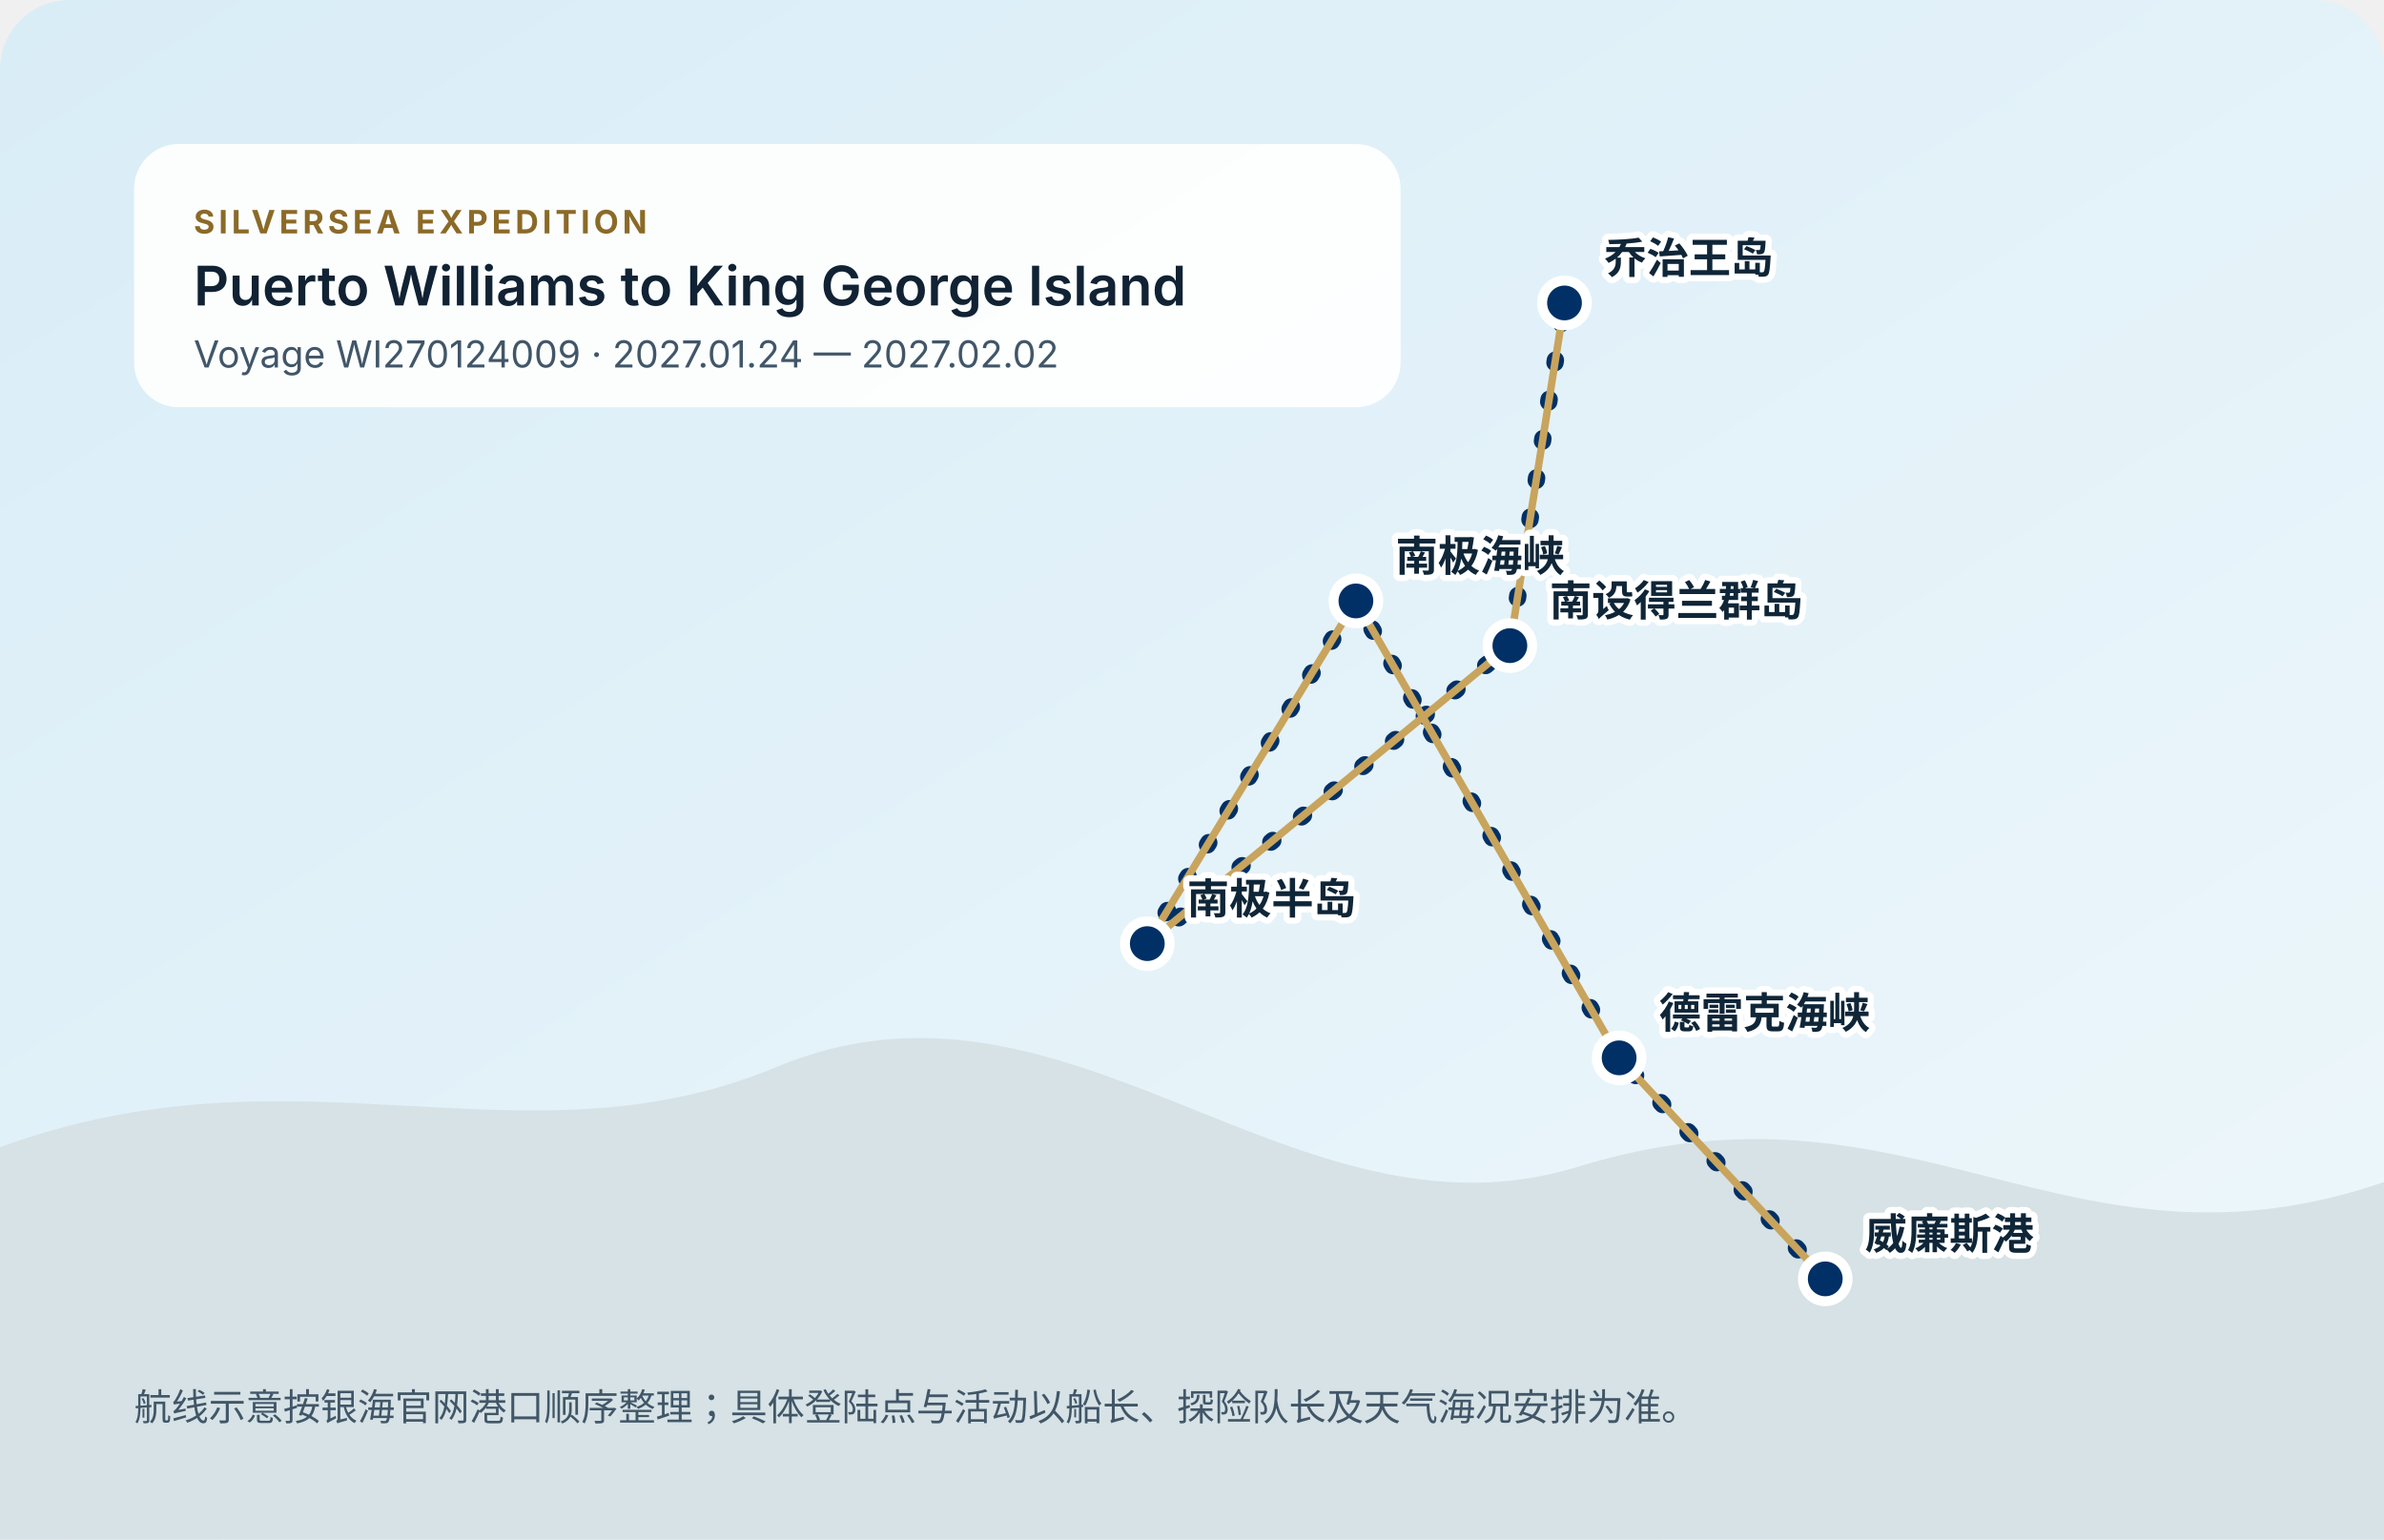
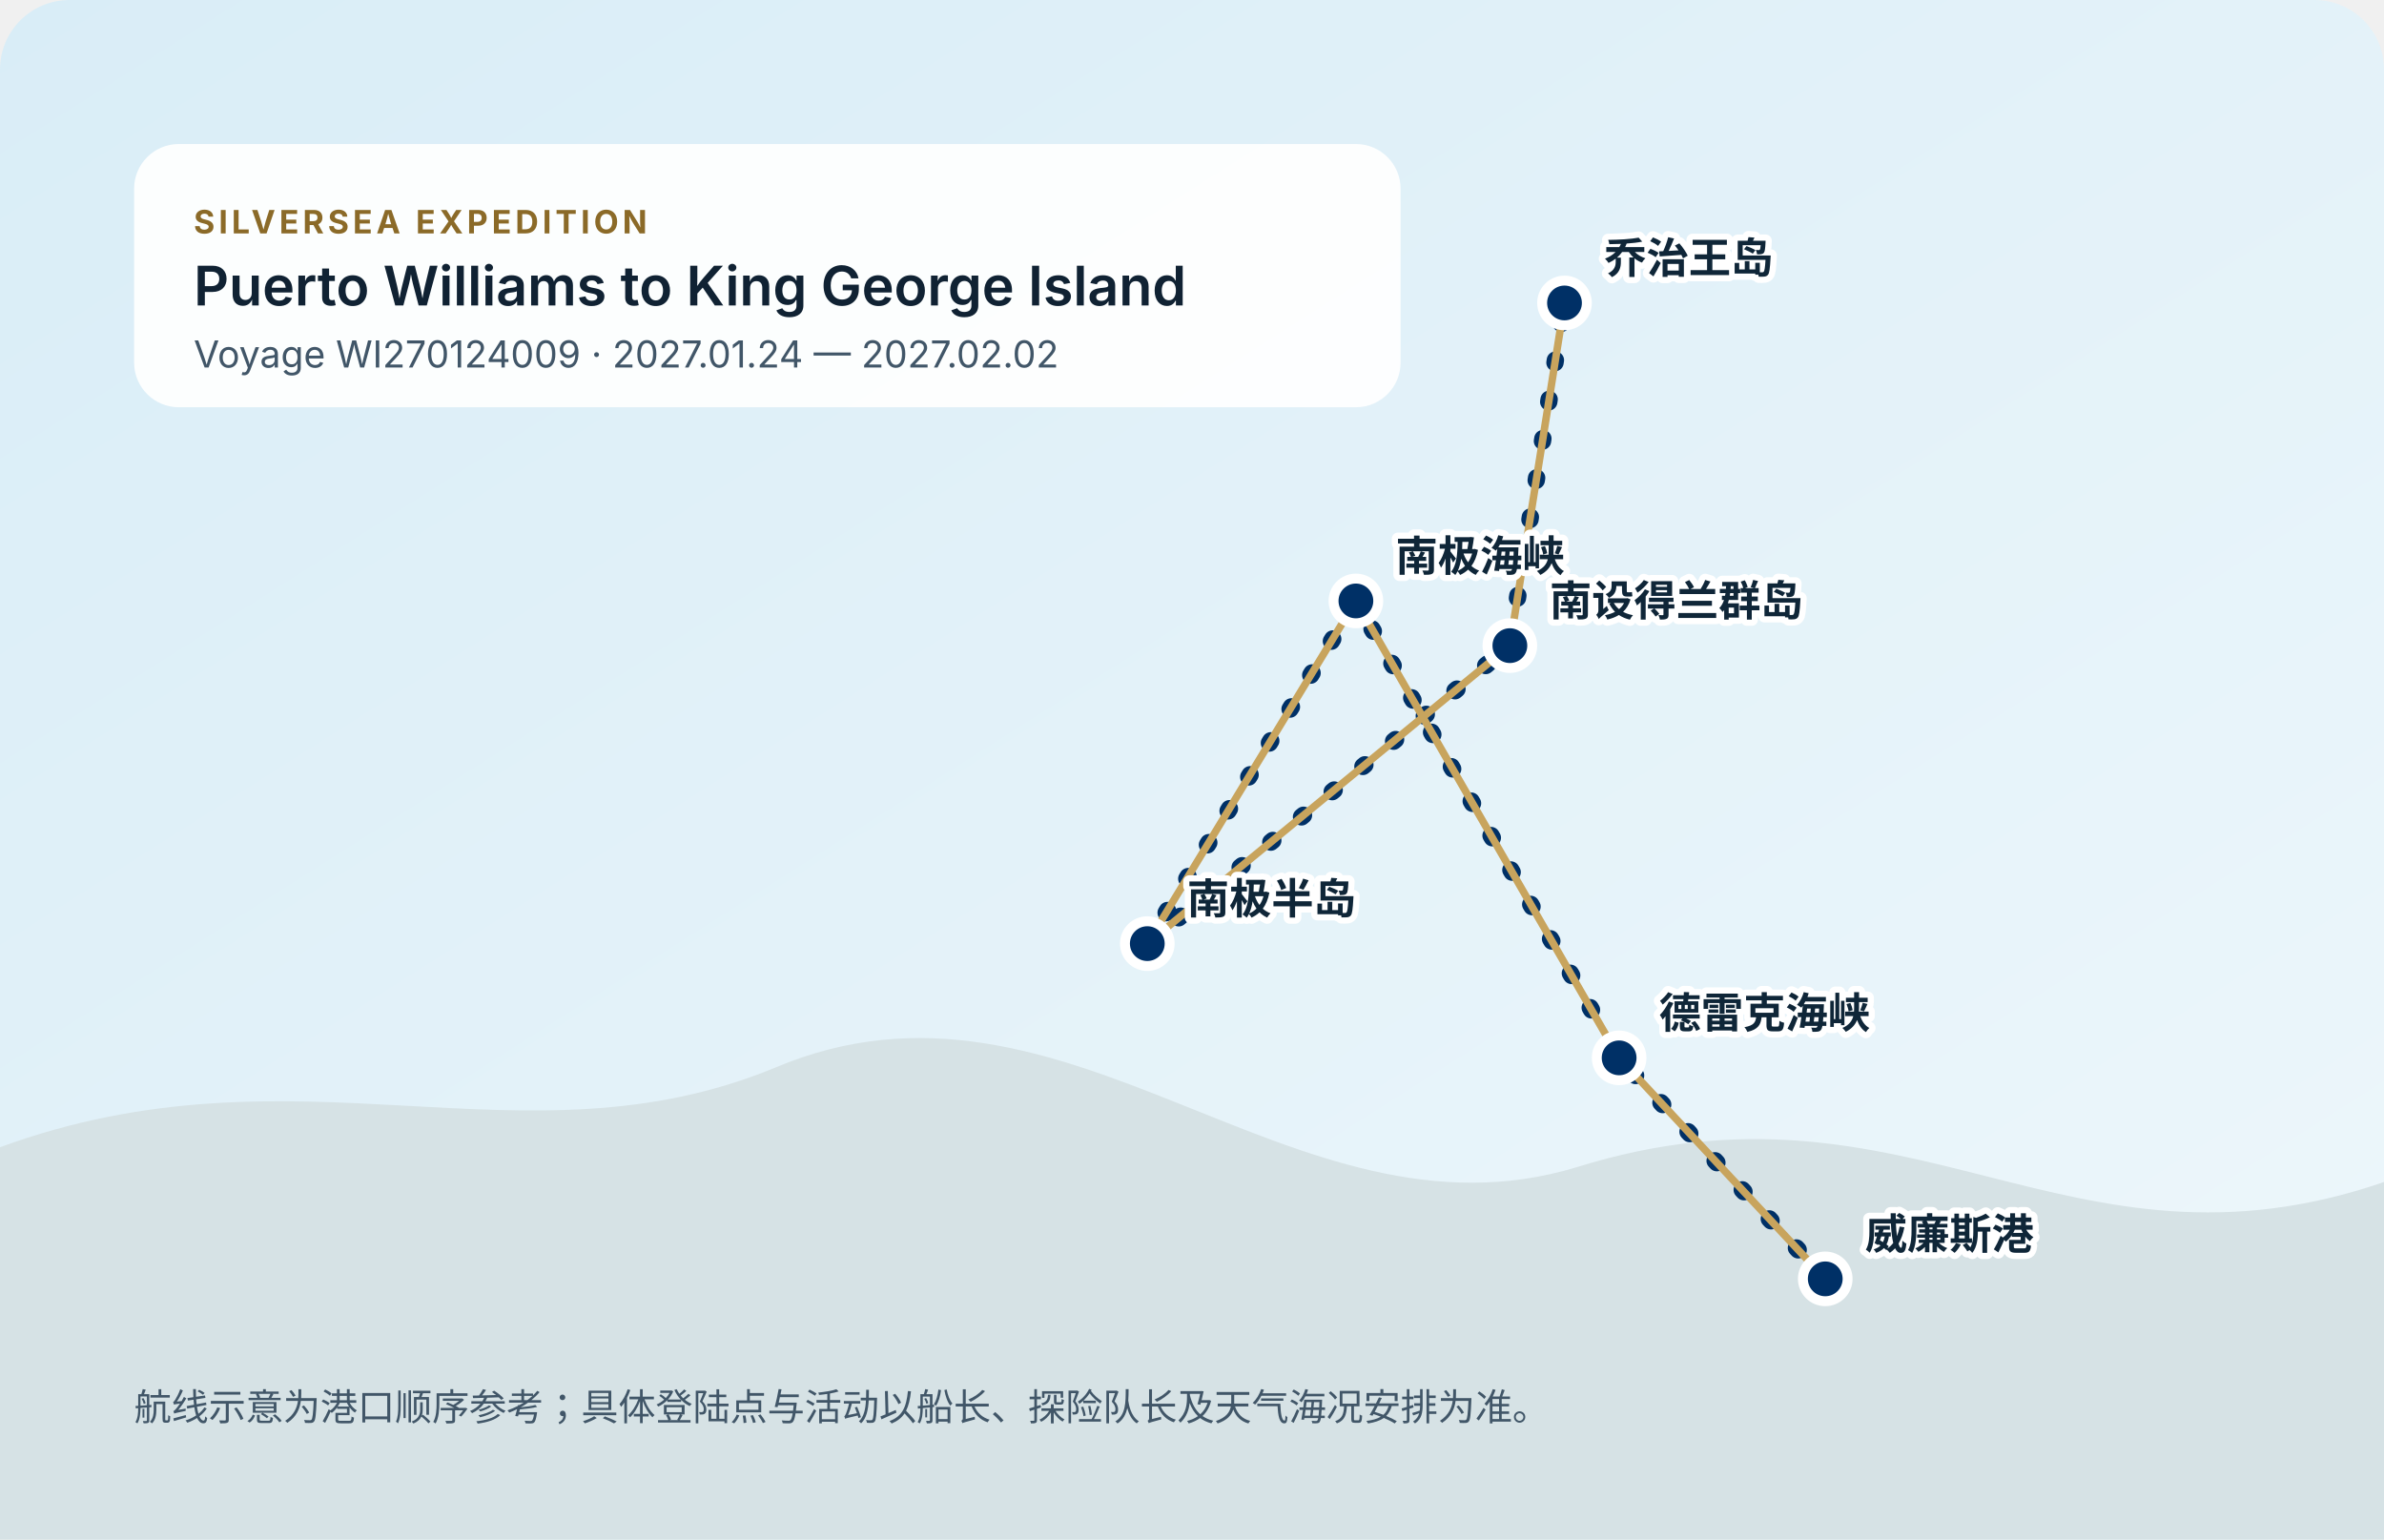
<svg xmlns="http://www.w3.org/2000/svg" viewBox="0 0 960 620" role="img" aria-labelledby="title desc">
  <defs>
    <linearGradient id="sea" x1="0" x2="1" y1="0" y2="1">
      <stop offset="0" stop-color="#d9edf7" />
      <stop offset="1" stop-color="#eef7fb" />
    </linearGradient>
  </defs>
  <rect width="960" height="620" rx="28" fill="url(#sea)" />
  <path d="M0 462 C120 418 210 472 312 430 C430 380 520 505 635 470 C770 428 832 520 960 476 L960 620 L0 620 Z" fill="#d6e2e5" />
  <path d="M 735 515 L 652 426 L 546 242 L 462 380 L 608 260 L 630 122" fill="none" stroke="#003066" stroke-width="7" stroke-linecap="round" stroke-linejoin="round" stroke-dasharray="1 15" />
  <path d="M 735 515 L 652 426 L 546 242 L 462 380 L 608 260 L 630 122" fill="none" stroke="#c8a45d" stroke-width="3" stroke-linecap="round" stroke-linejoin="round" />
  <g>
    <circle cx="630" cy="122" r="9" fill="#003066" stroke="#ffffff" stroke-width="4" />
    <text x="646" y="110" class="label">乔治王岛</text>
  </g>
  <g>
    <circle cx="546" cy="242" r="9" fill="#003066" stroke="#ffffff" stroke-width="4" />
    <text x="562" y="230" class="label">南极海峡</text>
  </g>
  <g>
    <circle cx="462" cy="380" r="9" fill="#003066" stroke="#ffffff" stroke-width="4" />
    <text x="478" y="368" class="label">南极半岛</text>
  </g>
  <g>
    <circle cx="608" cy="260" r="9" fill="#003066" stroke="#ffffff" stroke-width="4" />
    <text x="624" y="248" class="label">南设得兰群岛</text>
  </g>
  <g>
    <circle cx="652" cy="426" r="9" fill="#003066" stroke="#ffffff" stroke-width="4" />
    <text x="668" y="414" class="label">德雷克海峡</text>
  </g>
  <g>
    <circle cx="735" cy="515" r="9" fill="#003066" stroke="#ffffff" stroke-width="4" />
    <text x="751" y="503" class="label">威廉斯港</text>
  </g>
  <g transform="translate(54 58)">
    <rect width="510" height="106" rx="18" fill="#ffffff" opacity=".92" />
    <text x="24" y="36" class="kicker">SILVERSEA EXPEDITION</text>
    <text x="24" y="65" class="title">Puerto Williams to King George Island</text>
    <text x="24" y="90" class="small">Voyage WI270124009 · 2027.01.24 — 2027.02.02</text>
  </g>
-   <text x="54" y="572" class="small">航线示意按银海官网港口顺序整理；具体登陆点与活动以船长、探险队长及天气海况安排为准。</text>
+   <text x="54" y="572" class="small">航线示意为港口顺序参考；具体登陆点与活动以船长、探险队长及天气海况安排为准。</text>
  <style>
    .title { font: 600 22px -apple-system, BlinkMacSystemFont, "PingFang SC", sans-serif; fill: #102233; }
    .kicker { font: 700 13px -apple-system, BlinkMacSystemFont, "PingFang SC", sans-serif; letter-spacing: .12em; fill: #8b6a28; }
    .label { font: 600 17px -apple-system, BlinkMacSystemFont, "PingFang SC", sans-serif; fill: #0f2638; paint-order: stroke; stroke: #fff; stroke-width: 5px; stroke-linejoin: round; }
    .small { font: 15px -apple-system, BlinkMacSystemFont, "PingFang SC", sans-serif; fill: #415668; }
  </style>
</svg>
